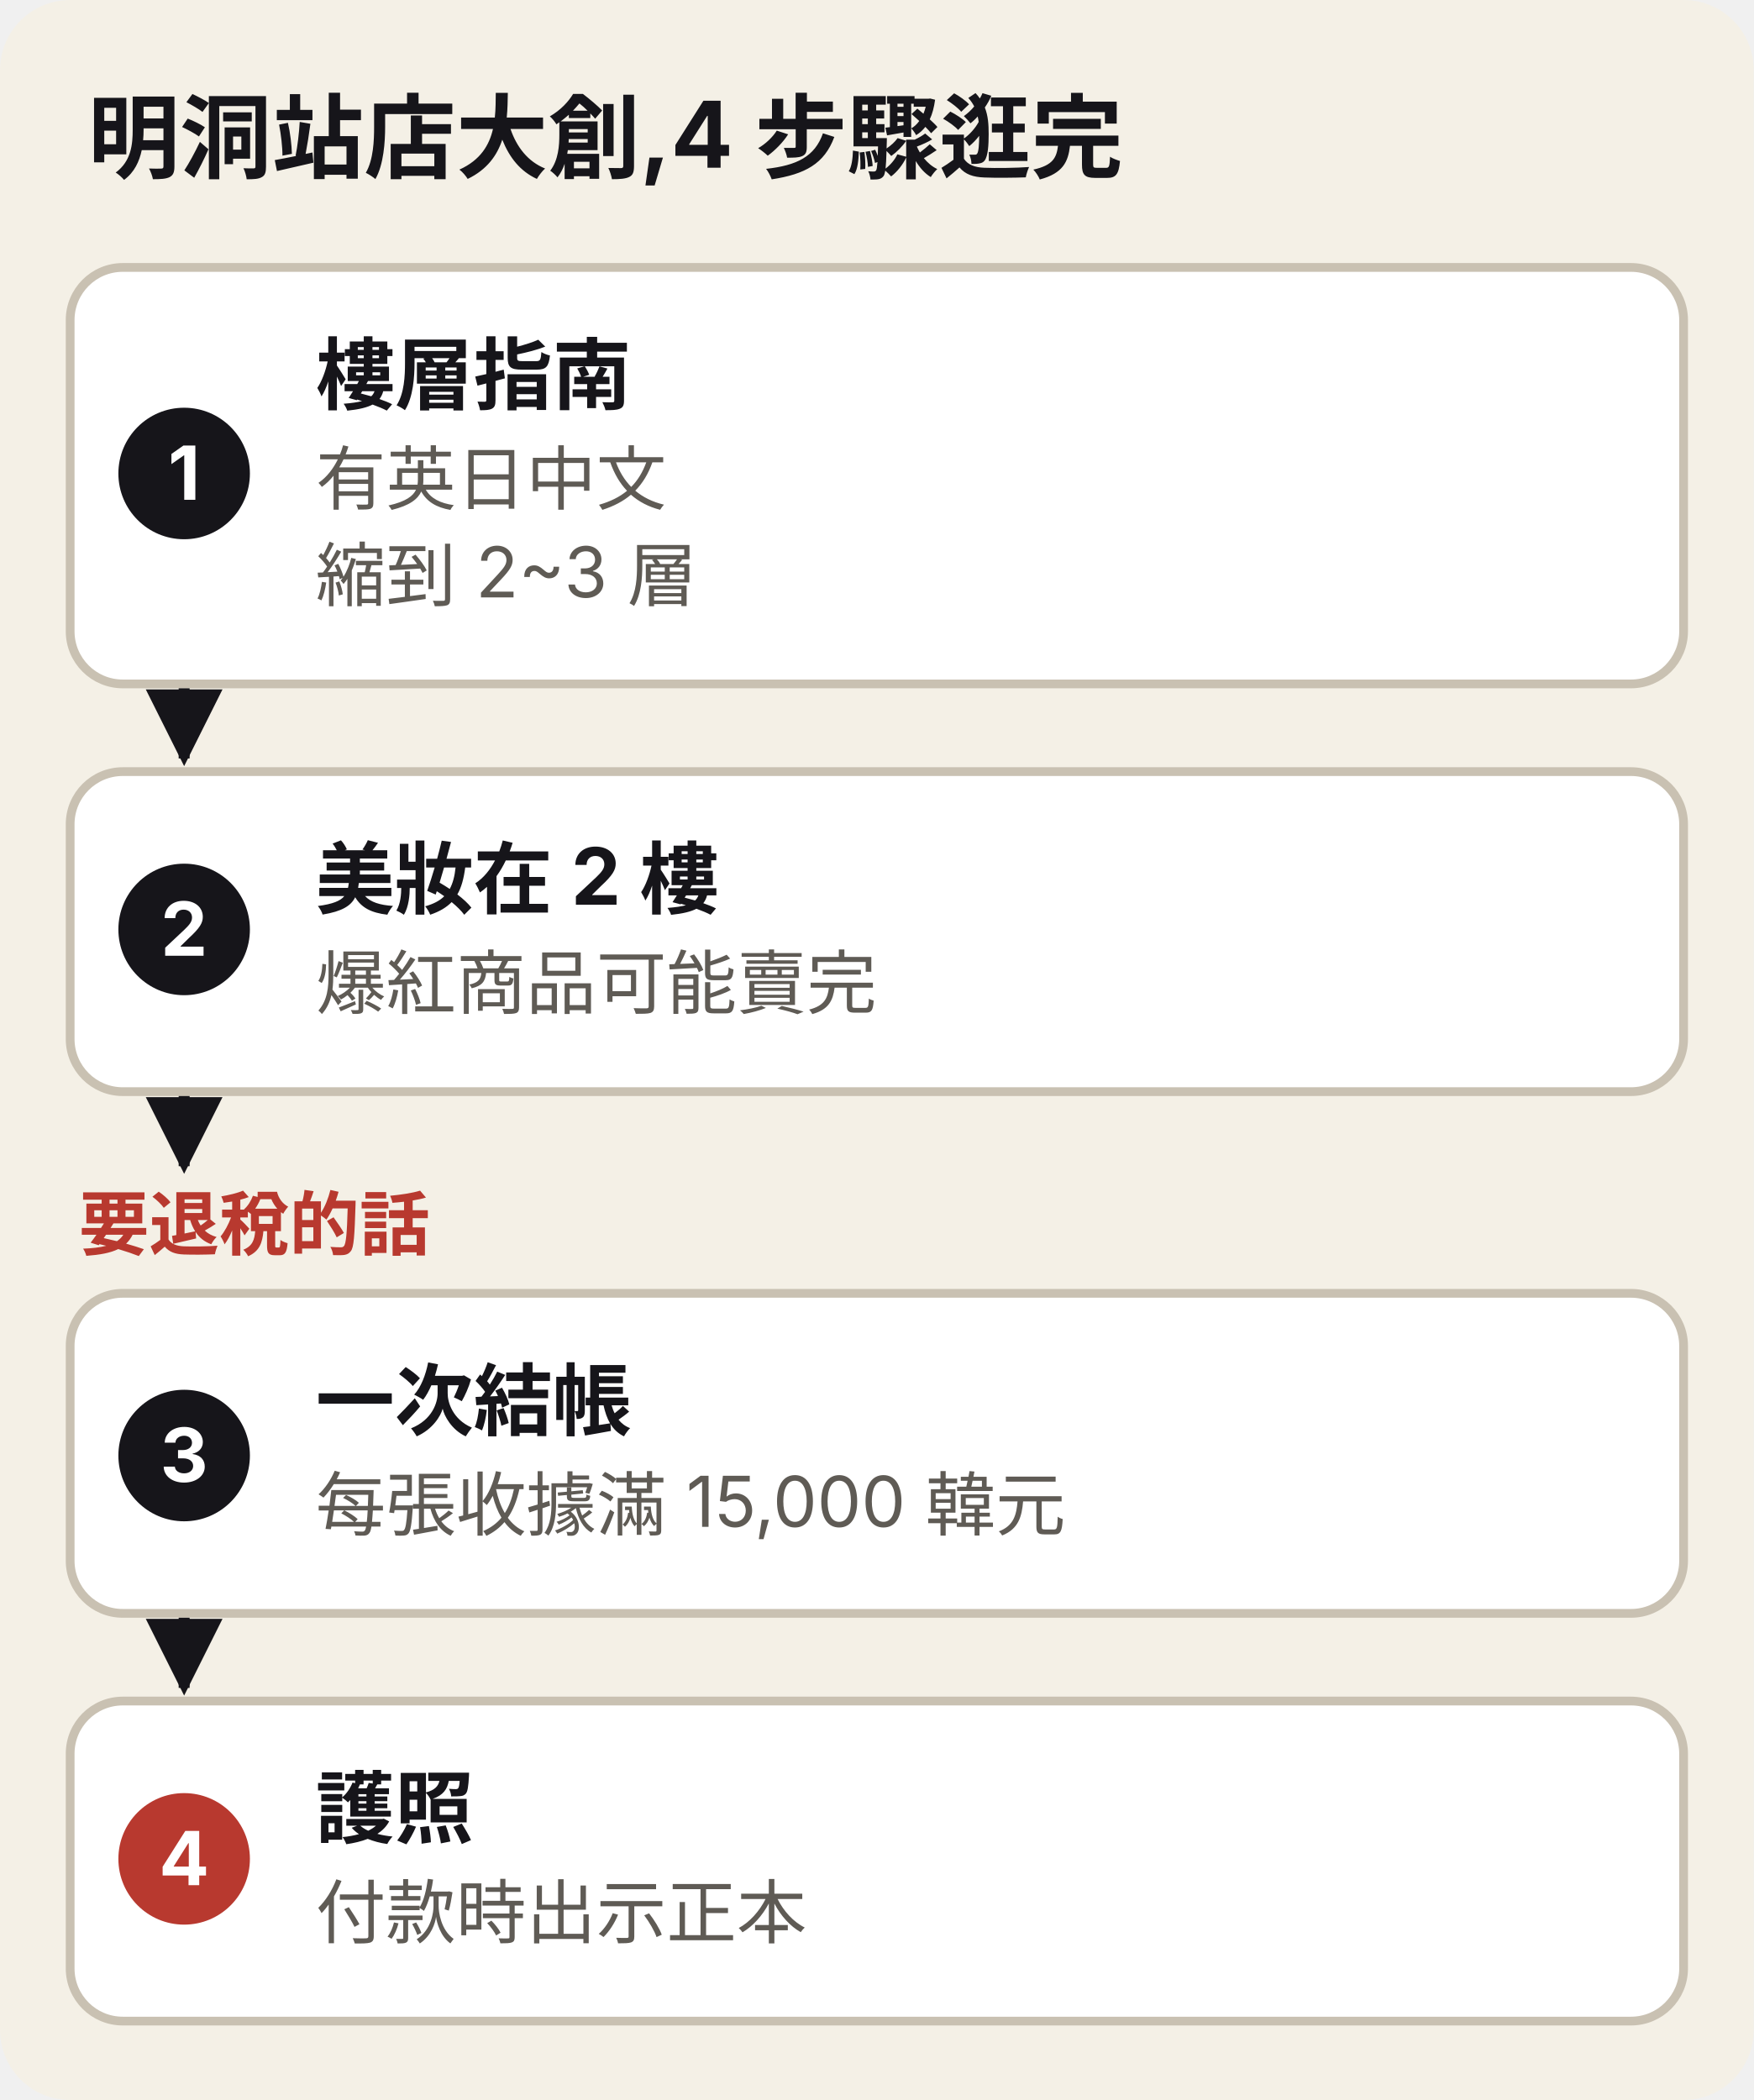
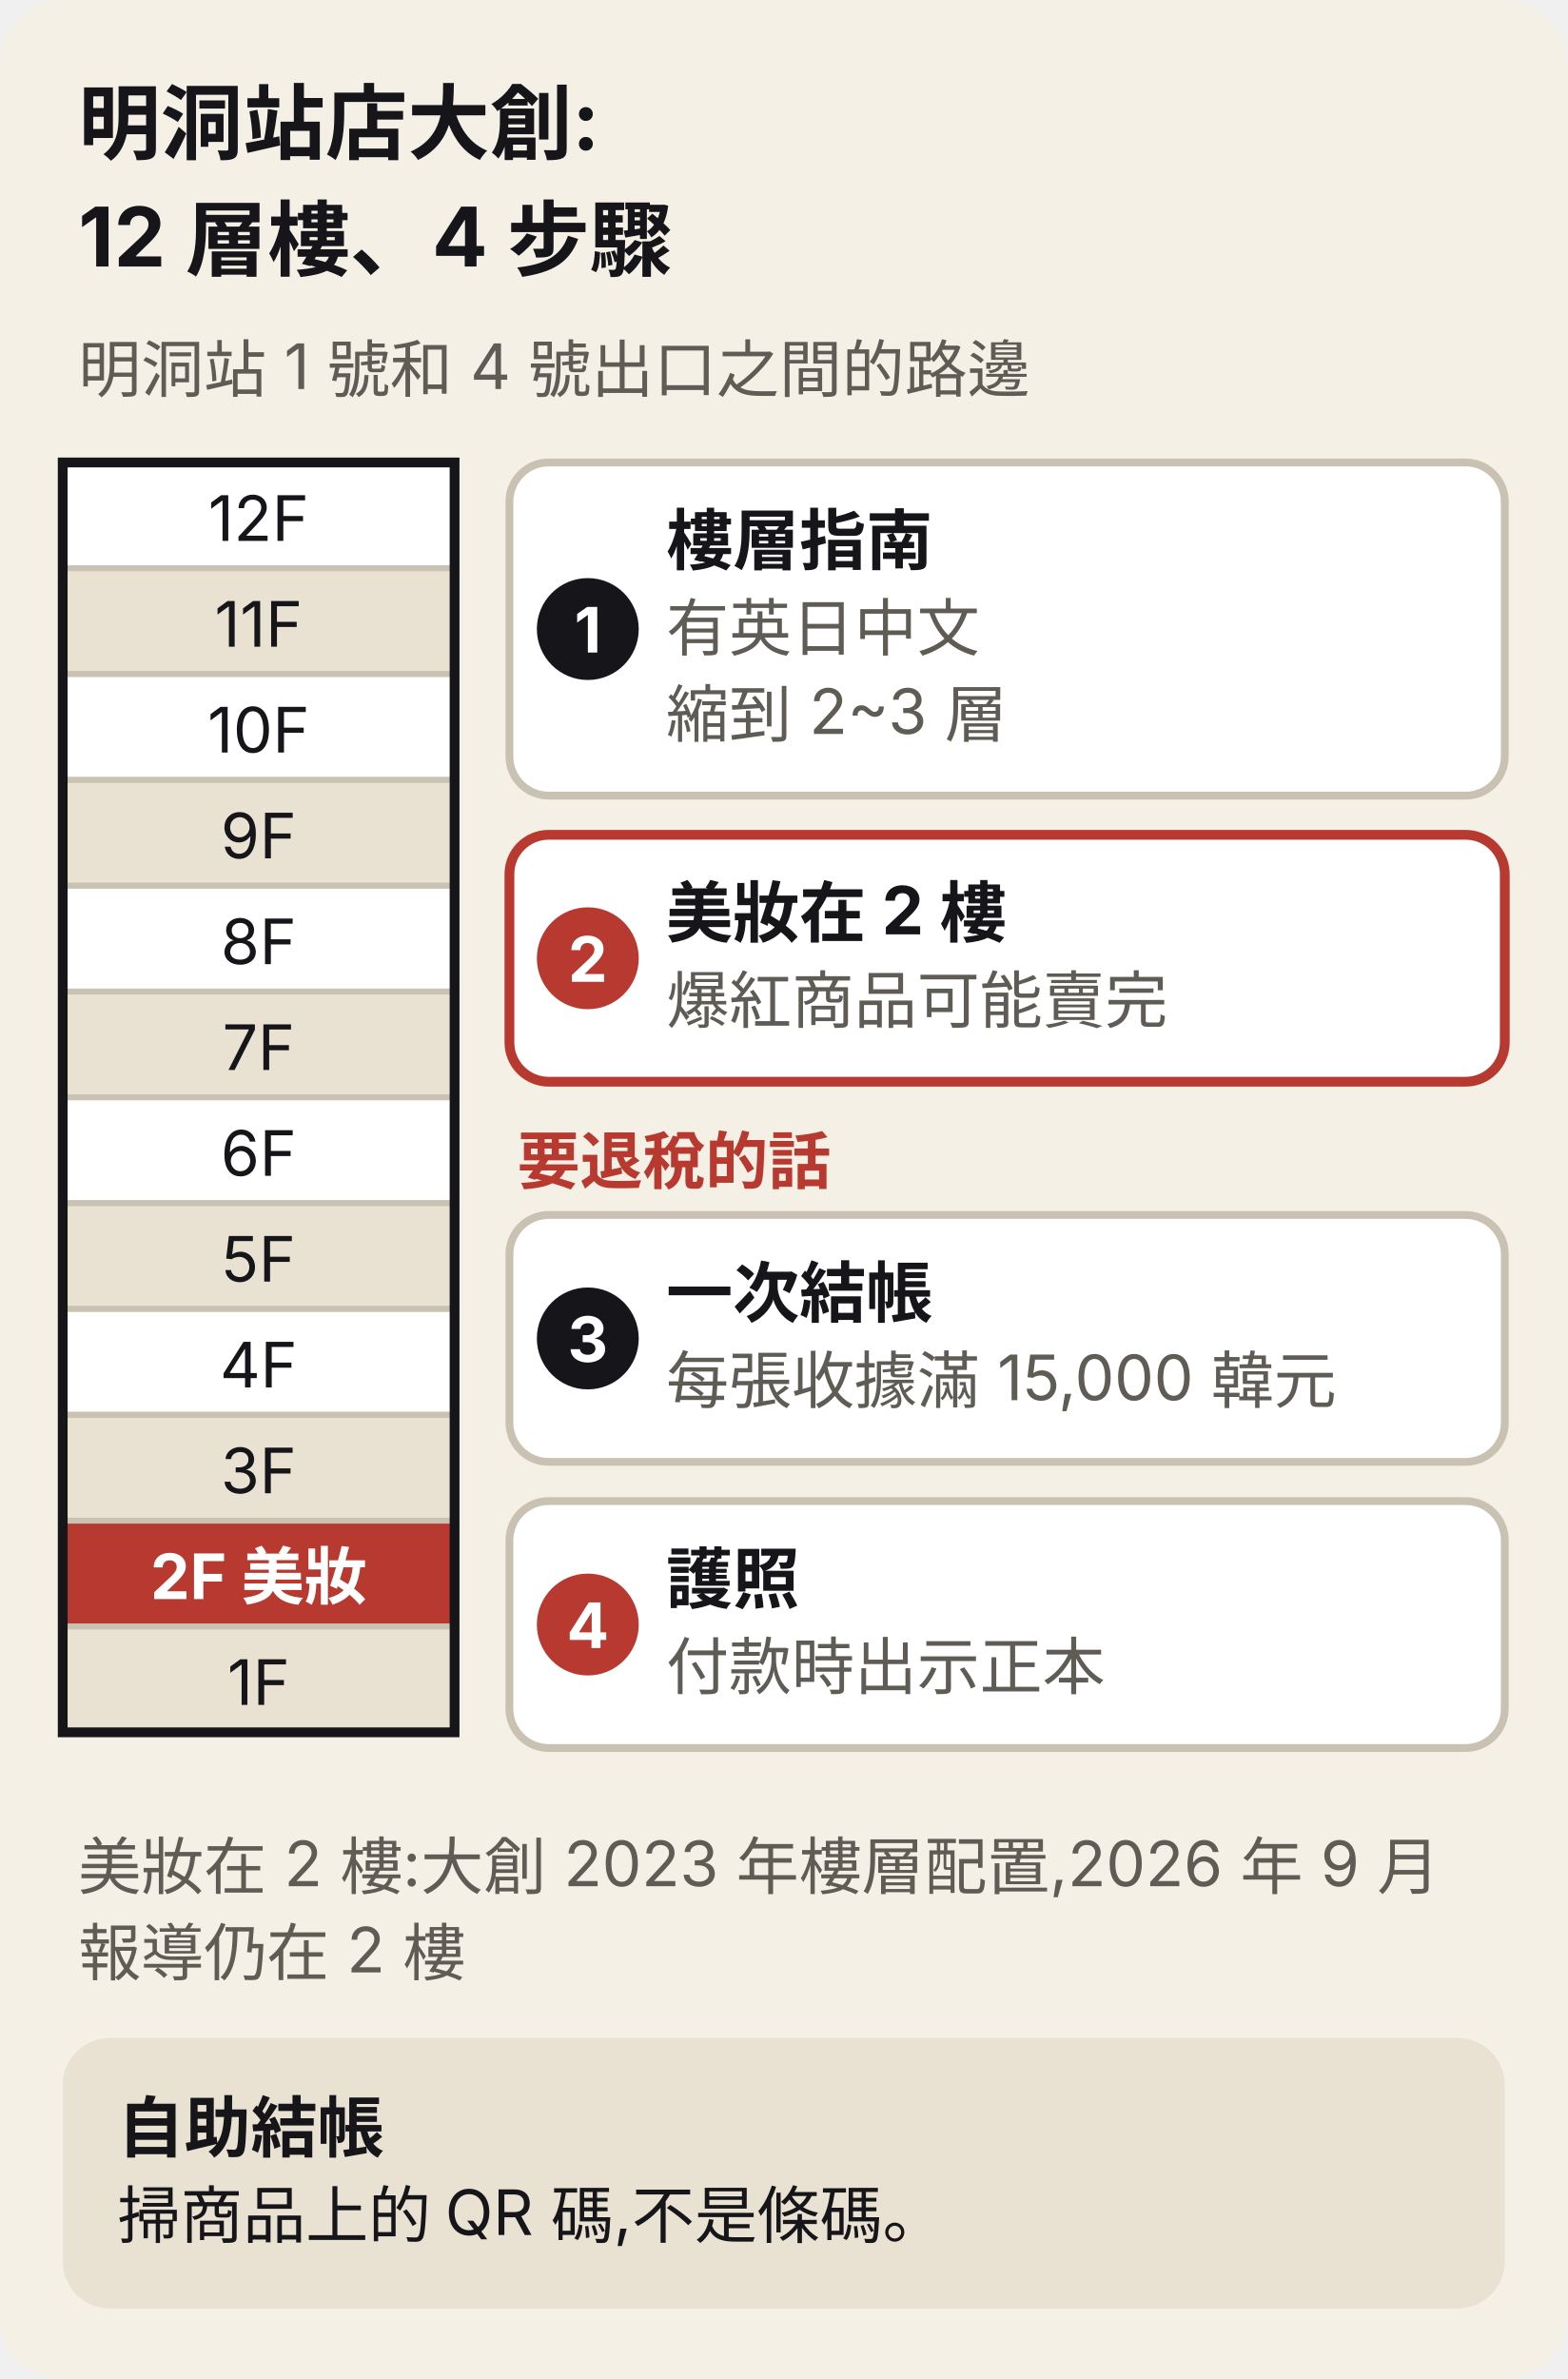
- <svg xmlns="http://www.w3.org/2000/svg" viewBox="0 0 400 479" role="img" aria-label="明洞站店大創,4 步驟逛完" font-family="system-ui, -apple-system, &quot;Noto Sans KR&quot;, &quot;Noto Sans JP&quot;, &quot;Noto Sans TC&quot;, sans-serif">
-   <rect width="400" height="479" rx="16" fill="#f4f0e6" />
+ <svg xmlns="http://www.w3.org/2000/svg" viewBox="0 0 400 607" role="img" aria-label="明洞站店大創: 12 層樓、4 步驟" font-family="system-ui, -apple-system, &quot;Noto Sans KR&quot;, &quot;Noto Sans JP&quot;, &quot;Noto Sans TC&quot;, sans-serif">
+   <rect width="400" height="607" rx="16" fill="#f4f0e6" />
  <defs>
    <marker id="ah" viewBox="0 0 10 10" refX="9" refY="5" markerWidth="7" markerHeight="7" orient="auto-start-reverse">
      <path d="M0,0 L10,5 L0,10 z" fill="#16151a" />
    </marker>
  </defs>
-   <text x="20" y="39" font-size="21" fill="#16151a" font-weight="bold" text-anchor="start">明洞站店大創,4 步驟逛完</text>
-   <rect x="16" y="61" width="368" height="95" rx="12" fill="#ffffff" stroke="#c9c1b2" stroke-width="2" />
-   <circle cx="42" cy="108" r="15" fill="#16151a" />
-   <text x="42" y="114" font-size="17" fill="#ffffff" font-weight="bold" text-anchor="middle">1</text>
-   <text x="72" y="92" font-size="18" fill="#16151a" font-weight="bold" text-anchor="start">樓層指南</text>
-   <text x="72" y="115" font-size="16" fill="#5f5b55" text-anchor="start">有英日中文</text>
-   <text x="72" y="137" font-size="16" fill="#5f5b55" text-anchor="start">縮到 2~3 層</text>
-   <line x1="42" y1="157" x2="42" y2="173" stroke="#16151a" stroke-width="2.5" marker-end="url(#ah)" />
-   <rect x="16" y="176" width="368" height="73" rx="12" fill="#ffffff" stroke="#c9c1b2" stroke-width="2" />
-   <circle cx="42" cy="212" r="15" fill="#16151a" />
-   <text x="42" y="218" font-size="17" fill="#ffffff" font-weight="bold" text-anchor="middle">2</text>
-   <text x="72" y="207" font-size="18" fill="#16151a" font-weight="bold" text-anchor="start">美妝在 2 樓</text>
-   <text x="72" y="230" font-size="16" fill="#5f5b55" text-anchor="start">爆紅商品可能賣完</text>
-   <line x1="42" y1="250" x2="42" y2="266" stroke="#16151a" stroke-width="2.5" marker-end="url(#ah)" />
-   <text x="18" y="285" font-size="16" fill="#b8392f" font-weight="bold" text-anchor="start">要退稅的話</text>
-   <rect x="16" y="295" width="368" height="73" rx="12" fill="#ffffff" stroke="#c9c1b2" stroke-width="2" />
-   <circle cx="42" cy="332" r="15" fill="#16151a" />
-   <text x="42" y="338" font-size="17" fill="#ffffff" font-weight="bold" text-anchor="middle">3</text>
-   <text x="72" y="326" font-size="18" fill="#16151a" font-weight="bold" text-anchor="start">一次結帳</text>
-   <text x="72" y="349" font-size="16" fill="#5f5b55" text-anchor="start">每張收據滿 15,000 韓元</text>
-   <line x1="42" y1="369" x2="42" y2="385" stroke="#16151a" stroke-width="2.5" marker-end="url(#ah)" />
-   <rect x="16" y="388" width="368" height="73" rx="12" fill="#ffffff" stroke="#c9c1b2" stroke-width="2" />
-   <circle cx="42" cy="424" r="15" fill="#b8392f" />
-   <text x="42" y="430" font-size="17" fill="#ffffff" font-weight="bold" text-anchor="middle">4</text>
-   <text x="72" y="419" font-size="18" fill="#16151a" font-weight="bold" text-anchor="start">護照</text>
-   <text x="72" y="442" font-size="16" fill="#5f5b55" text-anchor="start">付款時出示正本</text>
+   <text x="20" y="39" font-size="21" fill="#16151a" font-weight="bold" text-anchor="start">明洞站店大創:</text>
+   <text x="20" y="68" font-size="21" fill="#16151a" font-weight="bold" text-anchor="start">12 層樓、4 步驟</text>
+   <text x="20" y="100" font-size="16" fill="#5f5b55" text-anchor="start">明洞站 1 號和 4 號出口之間的路邊</text>
+   <rect x="16" y="118" width="100" height="27" fill="#ffffff" stroke="#c9c1b2" stroke-width="1.5" />
+   <text x="66" y="138" font-size="16" fill="#16151a" text-anchor="middle">12F</text>
+   <rect x="16" y="145" width="100" height="27" fill="#e9e2d3" stroke="#c9c1b2" stroke-width="1.5" />
+   <text x="66" y="165" font-size="16" fill="#16151a" text-anchor="middle">11F</text>
+   <rect x="16" y="172" width="100" height="27" fill="#ffffff" stroke="#c9c1b2" stroke-width="1.5" />
+   <text x="66" y="192" font-size="16" fill="#16151a" text-anchor="middle">10F</text>
+   <rect x="16" y="199" width="100" height="27" fill="#e9e2d3" stroke="#c9c1b2" stroke-width="1.5" />
+   <text x="66" y="219" font-size="16" fill="#16151a" text-anchor="middle">9F</text>
+   <rect x="16" y="226" width="100" height="27" fill="#ffffff" stroke="#c9c1b2" stroke-width="1.5" />
+   <text x="66" y="246" font-size="16" fill="#16151a" text-anchor="middle">8F</text>
+   <rect x="16" y="253" width="100" height="27" fill="#e9e2d3" stroke="#c9c1b2" stroke-width="1.5" />
+   <text x="66" y="273" font-size="16" fill="#16151a" text-anchor="middle">7F</text>
+   <rect x="16" y="280" width="100" height="27" fill="#ffffff" stroke="#c9c1b2" stroke-width="1.5" />
+   <text x="66" y="300" font-size="16" fill="#16151a" text-anchor="middle">6F</text>
+   <rect x="16" y="307" width="100" height="27" fill="#e9e2d3" stroke="#c9c1b2" stroke-width="1.5" />
+   <text x="66" y="327" font-size="16" fill="#16151a" text-anchor="middle">5F</text>
+   <rect x="16" y="334" width="100" height="27" fill="#ffffff" stroke="#c9c1b2" stroke-width="1.5" />
+   <text x="66" y="354" font-size="16" fill="#16151a" text-anchor="middle">4F</text>
+   <rect x="16" y="361" width="100" height="27" fill="#e9e2d3" stroke="#c9c1b2" stroke-width="1.5" />
+   <text x="66" y="381" font-size="16" fill="#16151a" text-anchor="middle">3F</text>
+   <rect x="16" y="388" width="100" height="27" fill="#b8392f" stroke="#c9c1b2" stroke-width="1.5" />
+   <text x="66" y="408" font-size="16" fill="#ffffff" font-weight="bold" text-anchor="middle">2F 美妝</text>
+   <rect x="16" y="415" width="100" height="27" fill="#e9e2d3" stroke="#c9c1b2" stroke-width="1.5" />
+   <text x="66" y="435" font-size="16" fill="#16151a" text-anchor="middle">1F</text>
+   <rect x="16" y="118" width="100" height="324" fill="none" stroke="#16151a" stroke-width="2.5" />
+   <rect x="130" y="118" width="254" height="85" rx="10" fill="#ffffff" stroke="#c9c1b2" stroke-width="2" />
+   <circle cx="150" cy="160.5" r="13" fill="#16151a" />
+   <text x="150" y="166.5" font-size="16" fill="#ffffff" font-weight="bold" text-anchor="middle">1</text>
+   <text x="170" y="144" font-size="17" fill="#16151a" font-weight="bold" text-anchor="start">樓層指南</text>
+   <text x="170" y="166" font-size="16" fill="#5f5b55" text-anchor="start">有英日中文</text>
+   <text x="170" y="188" font-size="16" fill="#5f5b55" text-anchor="start">縮到 2~3 層</text>
+   <rect x="130" y="213" width="254" height="63" rx="10" fill="#ffffff" stroke="#b8392f" stroke-width="2.5" />
+   <circle cx="150" cy="244.5" r="13" fill="#b8392f" />
+   <text x="150" y="250.5" font-size="16" fill="#ffffff" font-weight="bold" text-anchor="middle">2</text>
+   <text x="170" y="239" font-size="17" fill="#16151a" font-weight="bold" text-anchor="start">美妝在 2 樓</text>
+   <text x="170" y="261" font-size="16" fill="#5f5b55" text-anchor="start">爆紅商品可能賣完</text>
+   <text x="132" y="302" font-size="16" fill="#b8392f" font-weight="bold" text-anchor="start">要退稅的話</text>
+   <rect x="130" y="310" width="254" height="63" rx="10" fill="#ffffff" stroke="#c9c1b2" stroke-width="2" />
+   <circle cx="150" cy="341.5" r="13" fill="#16151a" />
+   <text x="150" y="347.5" font-size="16" fill="#ffffff" font-weight="bold" text-anchor="middle">3</text>
+   <text x="170" y="336" font-size="17" fill="#16151a" font-weight="bold" text-anchor="start">一次結帳</text>
+   <text x="170" y="358" font-size="16" fill="#5f5b55" text-anchor="start">每張收據滿 15,000 韓元</text>
+   <rect x="130" y="383" width="254" height="63" rx="10" fill="#ffffff" stroke="#c9c1b2" stroke-width="2" />
+   <circle cx="150" cy="414.5" r="13" fill="#b8392f" />
+   <text x="150" y="420.5" font-size="16" fill="#ffffff" font-weight="bold" text-anchor="middle">4</text>
+   <text x="170" y="409" font-size="17" fill="#16151a" font-weight="bold" text-anchor="start">護照</text>
+   <text x="170" y="431" font-size="16" fill="#5f5b55" text-anchor="start">付款時出示正本</text>
+   <text x="20" y="482" font-size="16" fill="#5f5b55" text-anchor="start">美妝在 2 樓:大創 2023 年樓層配置,2026 年 9 月</text>
+   <text x="20" y="504" font-size="16" fill="#5f5b55" text-anchor="start">報導仍在 2 樓</text>
+   <rect x="16" y="520" width="368" height="69" rx="12" fill="#e9e2d3" />
+   <text x="30" y="549" font-size="17" fill="#16151a" font-weight="bold" text-anchor="start">自助結帳</text>
+   <text x="30" y="571" font-size="16" fill="#16151a" text-anchor="start">掃商品上的 QR 碼,不是條碼。</text>
</svg>
